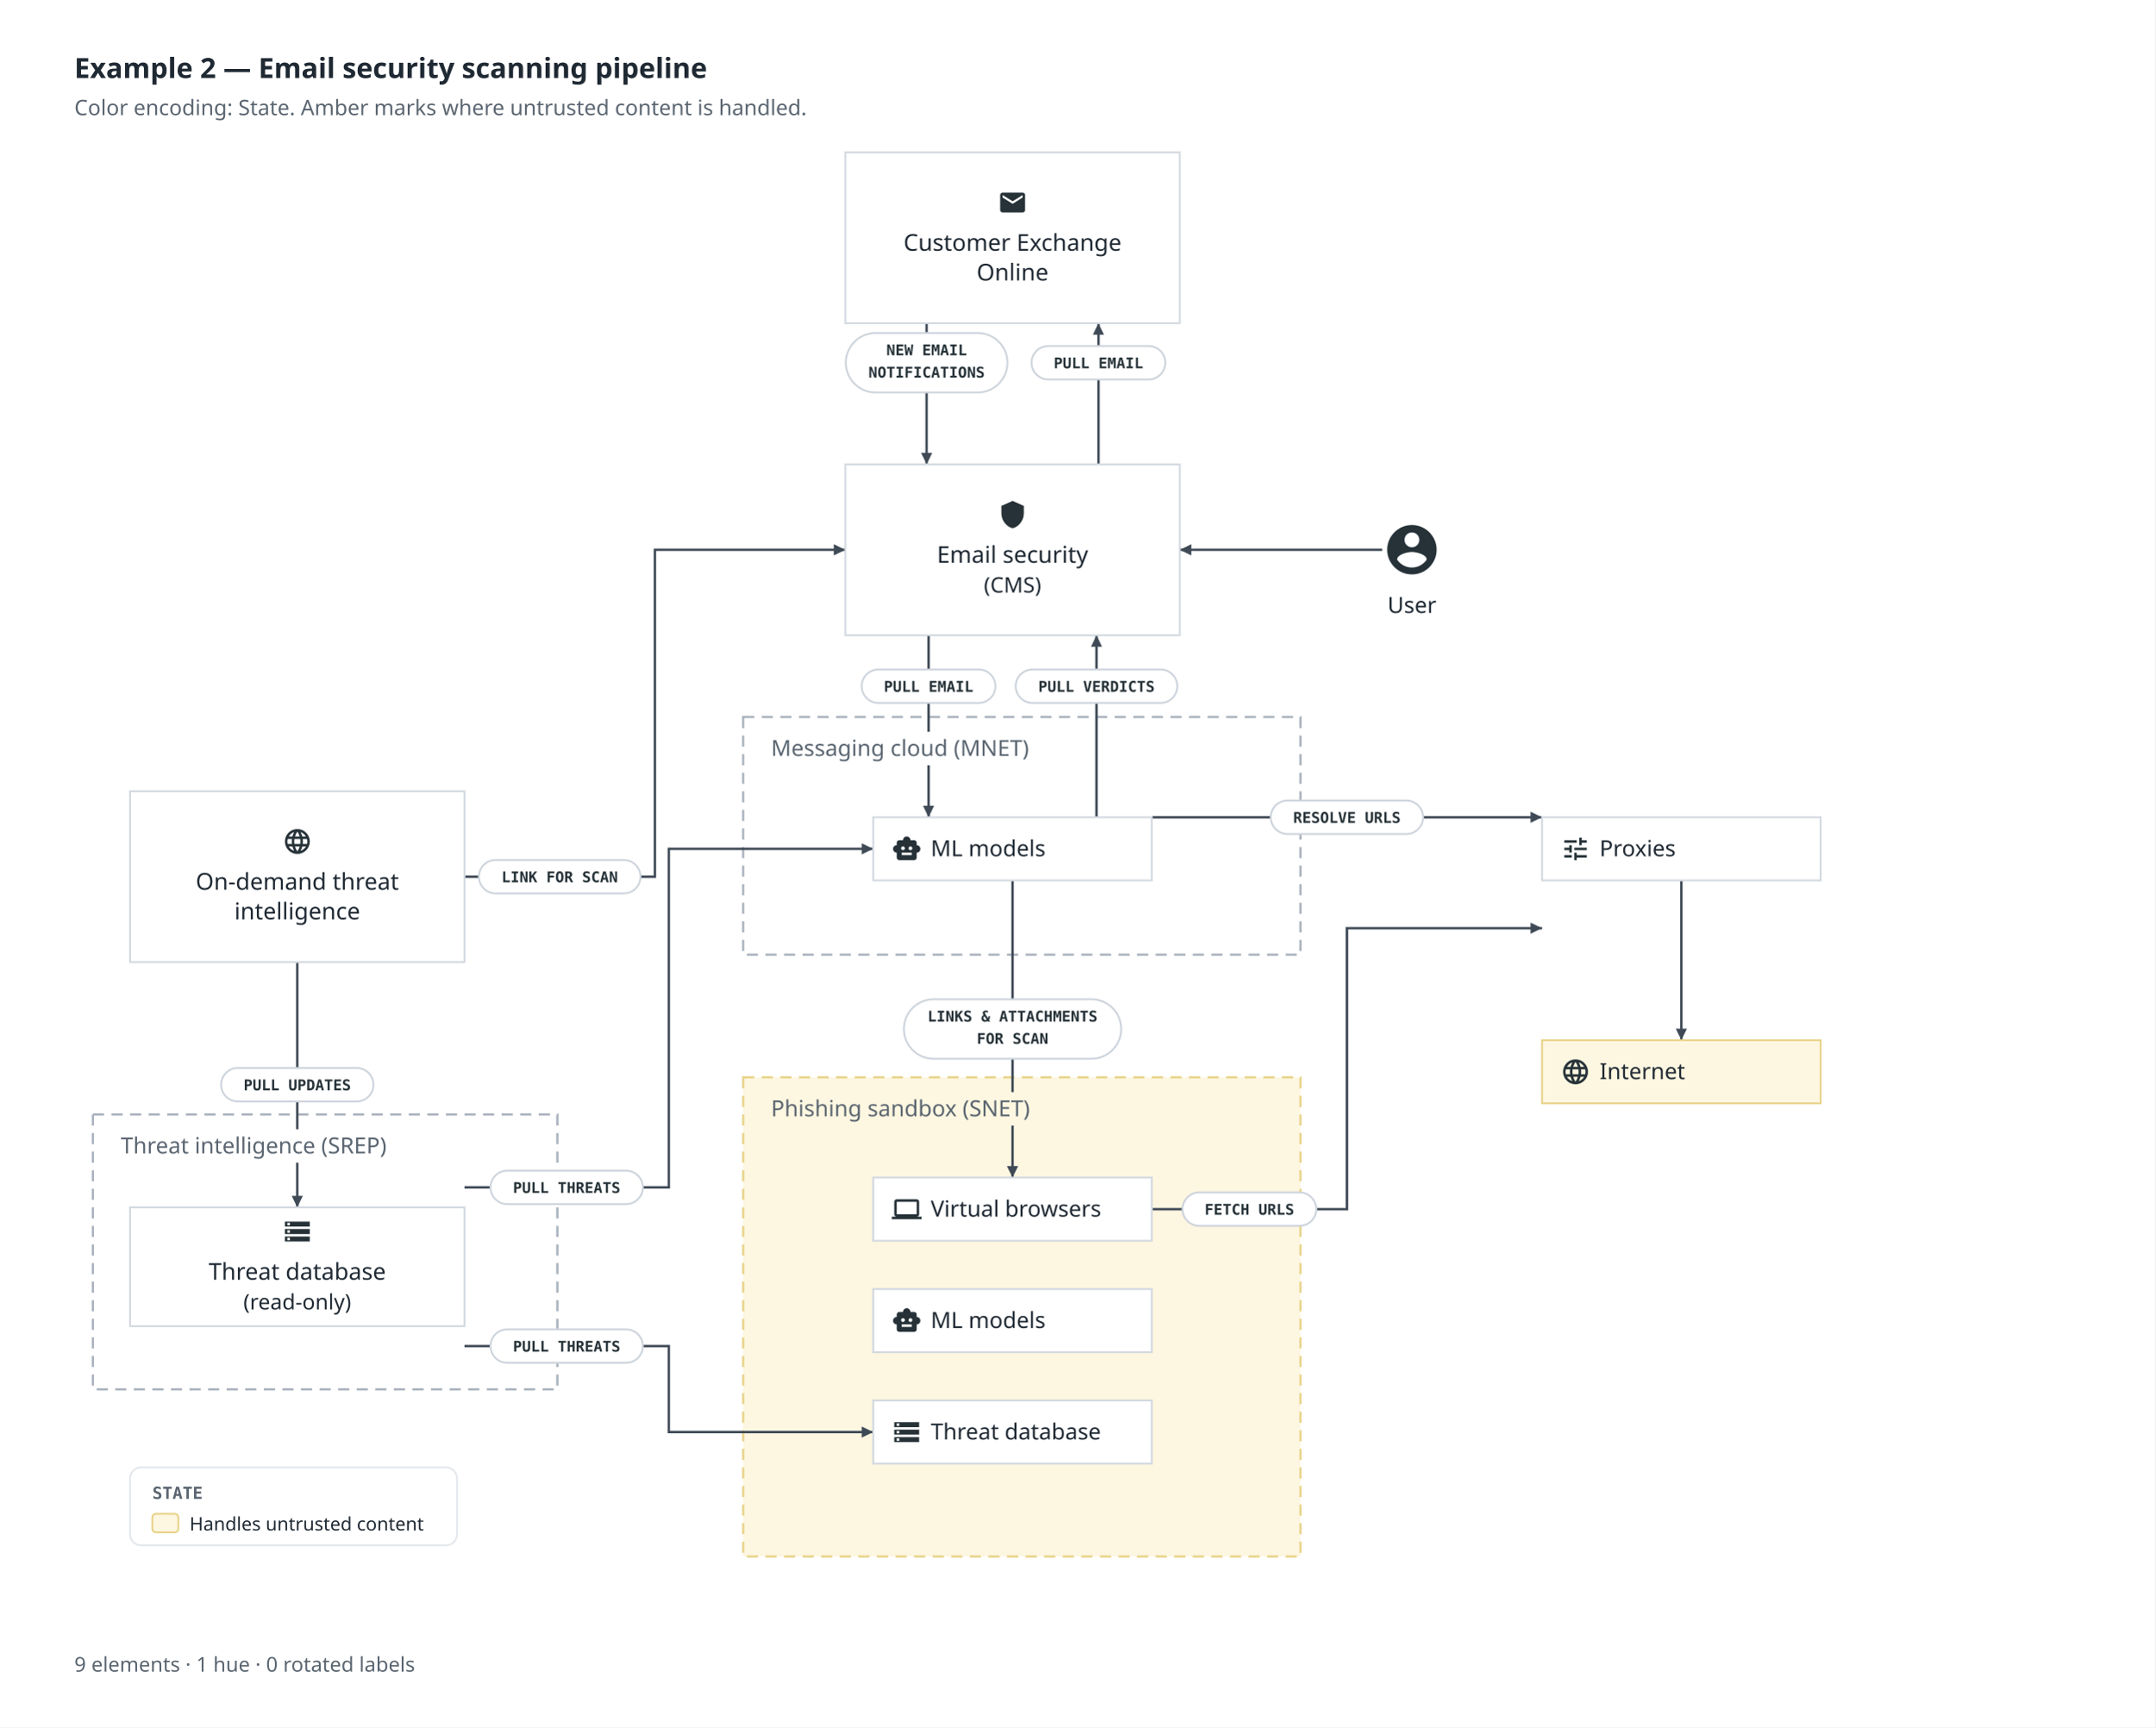
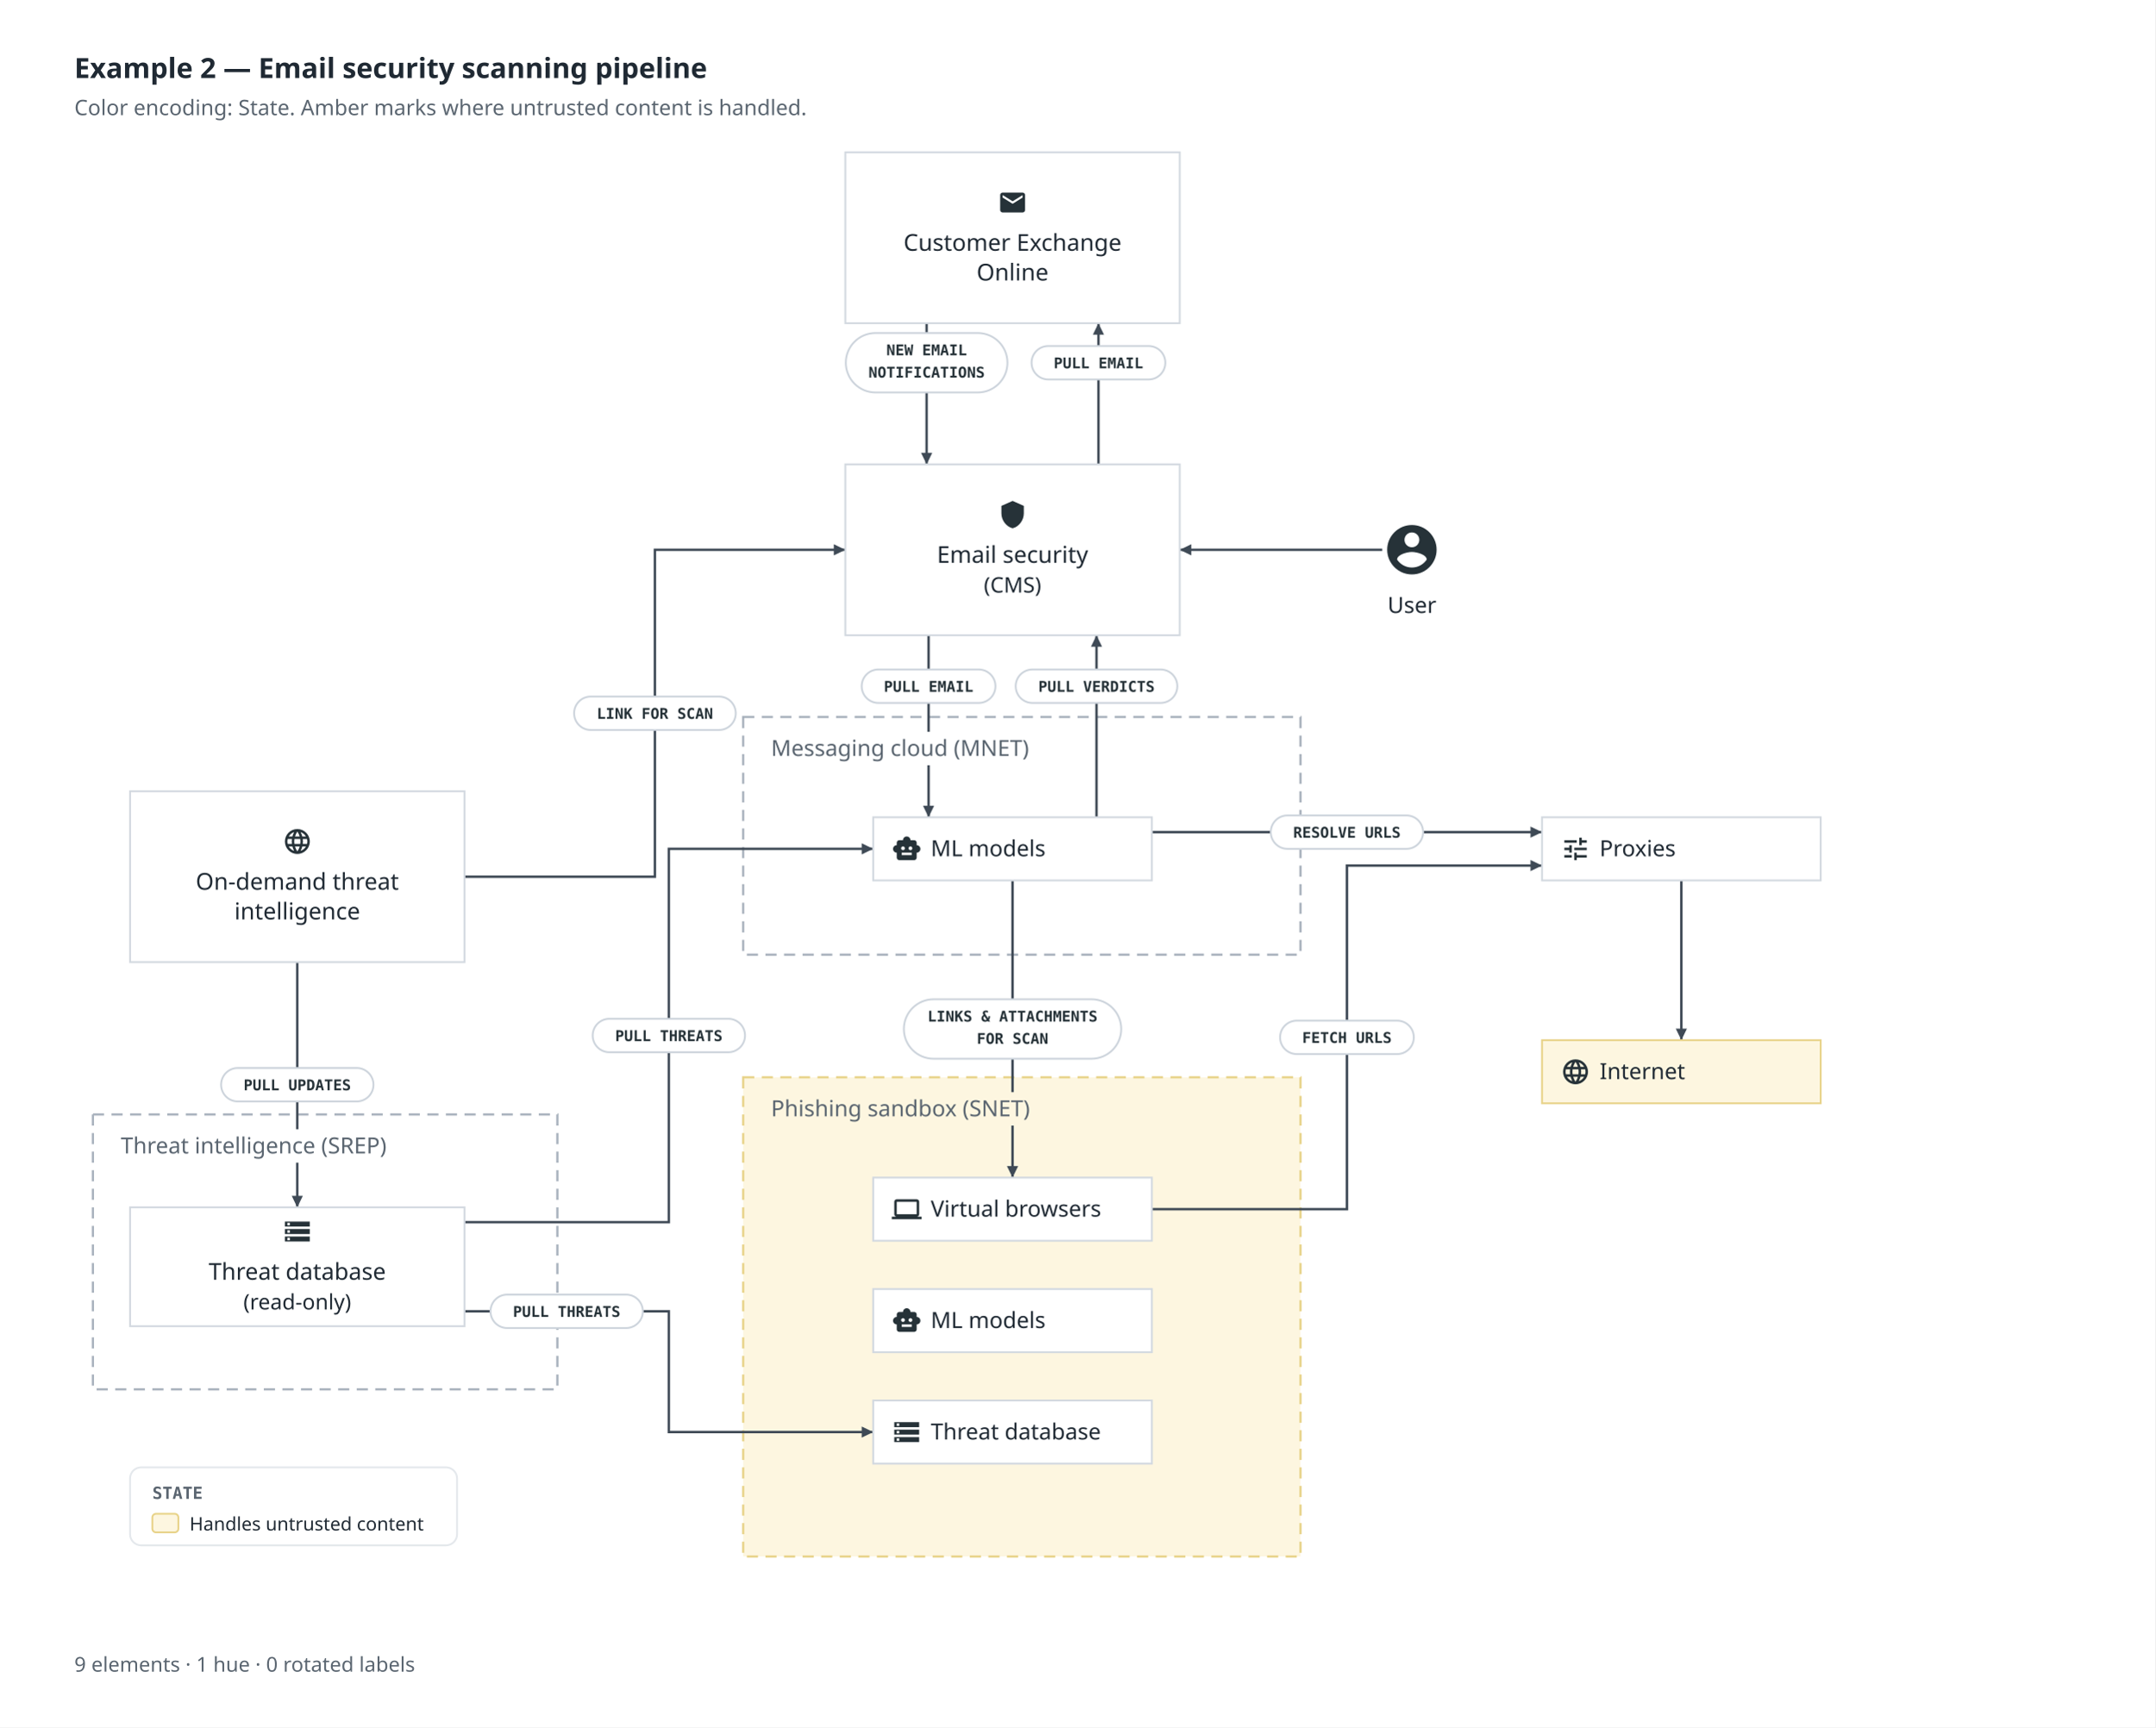
<svg xmlns="http://www.w3.org/2000/svg" width="1160" height="930" viewBox="0 0 1160 930" font-family="'Segoe UI', system-ui, -apple-system, sans-serif">
  <defs>
    <marker id="ar" markerWidth="9" markerHeight="9" refX="6.2" refY="3" orient="auto-start-reverse" markerUnits="userSpaceOnUse">
      <path d="M0,0 L6.2,3 L0,6 Z" fill="#3f4a56" />
    </marker>
    <marker id="ard" markerWidth="9" markerHeight="9" refX="6.2" refY="3" orient="auto-start-reverse" markerUnits="userSpaceOnUse">
      <path d="M0,0 L6.2,3 L0,6 Z" fill="#9aa4b0" />
    </marker>
  </defs>
  <rect width="1160" height="930" fill="#ffffff" />
  <text x="40" y="42" font-size="15" font-weight="600" fill="#1f2933">Example 2 — Email security scanning pipeline</text>
  <text x="40" y="62" font-size="11.5" fill="#5a6570">Color encoding: State. Amber marks where untrusted content is handled.</text>
  <rect x="400" y="386" width="300" height="128" fill="none" stroke="#a9b2bd" stroke-width="1.2" stroke-dasharray="6 4" />
  <rect x="400" y="580" width="300" height="258" fill="#fdf6e0" stroke="#e8d38a" stroke-width="1.2" stroke-dasharray="6 4" />
  <rect x="50" y="600" width="250" height="148" fill="none" stroke="#a9b2bd" stroke-width="1.2" stroke-dasharray="6 4" />
  <path d="M498.76,174 L498.76,250" fill="none" stroke="#3f4a56" stroke-width="1.3" marker-end="url(#ar)" />
  <path d="M591.24,250 L591.24,174" fill="none" stroke="#3f4a56" stroke-width="1.3" marker-end="url(#ar)" />
  <path d="M744,296 L635,296" fill="none" stroke="#3f4a56" stroke-width="1.3" marker-end="url(#ar)" />
  <path d="M499.8,342 L499.8,440" fill="none" stroke="#3f4a56" stroke-width="1.3" marker-end="url(#ar)" />
  <path d="M590.2,440 L590.2,342" fill="none" stroke="#3f4a56" stroke-width="1.3" marker-end="url(#ar)" />
  <path d="M545,474 L545,634" fill="none" stroke="#3f4a56" stroke-width="1.3" marker-end="url(#ar)" />
  <path d="M160,518 L160,650" fill="none" stroke="#3f4a56" stroke-width="1.3" marker-end="url(#ar)" />
-   <path d="M250,639.28 L360,639.28 L360,457 L470,457" fill="none" stroke="#3f4a56" stroke-width="1.3" marker-end="url(#ar)" />
-   <path d="M250,724.72 L360,724.72 L360,771 L470,771" fill="none" stroke="#3f4a56" stroke-width="1.3" marker-end="url(#ar)" />
+   <path d="M250,658 L360,658 L360,457 L470,457" fill="none" stroke="#3f4a56" stroke-width="1.3" marker-end="url(#ar)" />
+   <path d="M250,706 L360,706 L360,771 L470,771" fill="none" stroke="#3f4a56" stroke-width="1.3" marker-end="url(#ar)" />
  <path d="M250,472 L352.5,472 L352.5,296 L455,296" fill="none" stroke="#3f4a56" stroke-width="1.3" marker-end="url(#ar)" />
-   <path d="M620,440 L830,440" fill="none" stroke="#3f4a56" stroke-width="1.3" marker-end="url(#ar)" />
-   <path d="M620,651 L725,651 L725,499.72 L830,499.72" fill="none" stroke="#3f4a56" stroke-width="1.3" marker-end="url(#ar)" />
+   <path d="M620,448 L830,448" fill="none" stroke="#3f4a56" stroke-width="1.3" marker-end="url(#ar)" />
+   <path d="M620,651 L725,651 L725,466 L830,466" fill="none" stroke="#3f4a56" stroke-width="1.3" marker-end="url(#ar)" />
  <path d="M905,474 L905,560" fill="none" stroke="#3f4a56" stroke-width="1.3" marker-end="url(#ar)" />
  <rect x="409" y="394" width="152.76" height="18" fill="#ffffff" />
  <text x="415" y="407" font-size="12" fill="#5a6570">Messaging cloud (MNET)</text>
  <rect x="409" y="588" width="151.44" height="18" fill="#fdf6e0" />
  <text x="415" y="601" font-size="12" fill="#5a6570">Phishing sandbox (SNET)</text>
  <rect x="59" y="608" width="156.96" height="18" fill="#ffffff" />
  <text x="65" y="621" font-size="12" fill="#5a6570">Threat intelligence (SREP)</text>
  <rect x="455" y="82" width="180" height="92" fill="#ffffff" stroke="#d3d9e0" />
  <g transform="translate(537,101) scale(0.67)">
    <path d="M20 4H4c-1.1 0-1.99.9-1.99 2L2 18c0 1.1.9 2 2 2h16c1.1 0 2-.9 2-2V6c0-1.1-.9-2-2-2zm0 4l-8 5-8-5V6l8 5 8-5v2z" fill="#263238" />
  </g>
  <text x="545" y="135" text-anchor="middle" font-size="12.5" fill="#1f2933">Customer Exchange</text>
  <text x="545" y="151" text-anchor="middle" font-size="12.5" fill="#1f2933">Online</text>
  <rect x="455" y="250" width="180" height="92" fill="#ffffff" stroke="#d3d9e0" />
  <g transform="translate(537,269) scale(0.67)">
    <path d="M12 1L3 5v6c0 5.55 3.84 10.74 9 12 5.16-1.26 9-6.45 9-12V5l-9-4z" fill="#263238" />
  </g>
  <text x="545" y="303" text-anchor="middle" font-size="12.5" fill="#1f2933">Email security</text>
  <text x="545" y="319" text-anchor="middle" font-size="11.5" fill="#1f2933">(CMS)</text>
  <g transform="translate(744,280) scale(1.33)">
    <path d="M12 2C6.48 2 2 6.48 2 12s4.48 10 10 10 10-4.48 10-10S17.52 2 12 2zm0 3c1.66 0 3 1.34 3 3s-1.34 3-3 3-3-1.34-3-3 1.34-3 3-3zm0 14.2c-2.5 0-4.71-1.28-6-3.22.03-1.99 4-3.08 6-3.08 1.99 0 5.97 1.09 6 3.08-1.29 1.94-3.5 3.22-6 3.22z" fill="#263238" />
  </g>
  <text x="760" y="330" text-anchor="middle" font-size="12" fill="#1f2933">User</text>
  <rect x="470" y="440" width="150" height="34" fill="#ffffff" stroke="#d3d9e0" />
  <g transform="translate(480,449) scale(0.67)">
    <path d="M20 9V7c0-1.1-.9-2-2-2h-3c0-1.66-1.34-3-3-3S9 3.34 9 5H6c-1.1 0-2 .9-2 2v2c-1.66 0-3 1.34-3 3s1.34 3 3 3v4c0 1.1.9 2 2 2h12c1.1 0 2-.9 2-2v-4c1.66 0 3-1.34 3-3s-1.34-3-3-3zM7.5 11.5c0-.83.67-1.5 1.5-1.5s1.5.67 1.5 1.5S9.83 13 9 13s-1.5-.67-1.5-1.5zM16 17H8v-2h8v2zm-1-4c-.83 0-1.5-.67-1.5-1.5S14.17 10 15 10s1.5.67 1.5 1.5S15.83 13 15 13z" fill="#263238" />
  </g>
  <text x="501" y="461" font-size="12" fill="#1f2933">ML models</text>
  <rect x="470" y="634" width="150" height="34" fill="#ffffff" stroke="#d3d9e0" />
  <g transform="translate(480,643) scale(0.67)">
    <path d="M20 18c1.1 0 2-.9 2-2V6c0-1.1-.9-2-2-2H4c-1.1 0-2 .9-2 2v10c0 1.1.9 2 2 2H0v2h24v-2h-4zM4 6h16v10H4V6z" fill="#263238" />
  </g>
  <text x="501" y="655" font-size="12" fill="#1f2933">Virtual browsers</text>
  <rect x="470" y="694" width="150" height="34" fill="#ffffff" stroke="#d3d9e0" />
  <g transform="translate(480,703) scale(0.67)">
    <path d="M20 9V7c0-1.1-.9-2-2-2h-3c0-1.66-1.34-3-3-3S9 3.34 9 5H6c-1.1 0-2 .9-2 2v2c-1.66 0-3 1.34-3 3s1.34 3 3 3v4c0 1.1.9 2 2 2h12c1.1 0 2-.9 2-2v-4c1.66 0 3-1.34 3-3s-1.34-3-3-3zM7.5 11.5c0-.83.67-1.5 1.5-1.5s1.5.67 1.5 1.5S9.83 13 9 13s-1.5-.67-1.5-1.5zM16 17H8v-2h8v2zm-1-4c-.83 0-1.5-.67-1.5-1.5S14.17 10 15 10s1.5.67 1.5 1.5S15.83 13 15 13z" fill="#263238" />
  </g>
  <text x="501" y="715" font-size="12" fill="#1f2933">ML models</text>
  <rect x="470" y="754" width="150" height="34" fill="#ffffff" stroke="#d3d9e0" />
  <g transform="translate(480,763) scale(0.67)">
    <path d="M2 20h20v-4H2v4zm2-3h2v2H4v-2zM2 4v4h20V4H2zm4 3H4V5h2v2zm-4 7h20v-4H2v4zm2-3h2v2H4v-2z" fill="#263238" />
  </g>
  <text x="501" y="775" font-size="12" fill="#1f2933">Threat database</text>
  <rect x="70" y="650" width="180" height="64" fill="#ffffff" stroke="#d3d9e0" />
  <g transform="translate(152,655) scale(0.67)">
    <path d="M2 20h20v-4H2v4zm2-3h2v2H4v-2zM2 4v4h20V4H2zm4 3H4V5h2v2zm-4 7h20v-4H2v4zm2-3h2v2H4v-2z" fill="#263238" />
  </g>
  <text x="160" y="689" text-anchor="middle" font-size="12.5" fill="#1f2933">Threat database</text>
  <text x="160" y="705" text-anchor="middle" font-size="11.5" fill="#1f2933">(read-only)</text>
  <rect x="70" y="426" width="180" height="92" fill="#ffffff" stroke="#d3d9e0" />
  <g transform="translate(152,445) scale(0.67)">
    <path d="M11.99 2C6.47 2 2 6.48 2 12s4.47 10 9.99 10C17.52 22 22 17.52 22 12S17.52 2 11.99 2zm6.93 6h-2.95c-.32-1.25-.78-2.45-1.38-3.56 1.84.63 3.37 1.91 4.33 3.56zM12 4.04c.83 1.2 1.48 2.53 1.91 3.96h-3.82c.43-1.43 1.08-2.76 1.91-3.96zM4.26 14C4.1 13.36 4 12.69 4 12s.1-1.36.26-2h3.38c-.08.66-.14 1.32-.14 2s.06 1.34.14 2H4.26zm.82 2h2.95c.32 1.25.78 2.45 1.38 3.56-1.84-.63-3.37-1.9-4.33-3.56zm2.95-8H5.08c.96-1.66 2.49-2.93 4.33-3.56C8.81 5.55 8.35 6.75 8.03 8zM12 19.96c-.83-1.2-1.48-2.53-1.91-3.96h3.82c-.43 1.43-1.08 2.76-1.91 3.96zM14.34 14H9.66c-.09-.66-.16-1.32-.16-2s.07-1.35.16-2h4.68c.09.65.16 1.32.16 2s-.07 1.34-.16 2zm.25 5.56c.6-1.11 1.06-2.31 1.38-3.56h2.95c-.96 1.65-2.49 2.93-4.33 3.56zM16.36 14c.08-.66.14-1.32.14-2s-.06-1.34-.14-2h3.38c.16.64.26 1.31.26 2s-.1 1.36-.26 2h-3.38z" fill="#263238" />
  </g>
  <text x="160" y="479" text-anchor="middle" font-size="12.5" fill="#1f2933">On-demand threat</text>
  <text x="160" y="495" text-anchor="middle" font-size="12.5" fill="#1f2933">intelligence</text>
  <rect x="830" y="440" width="150" height="34" fill="#ffffff" stroke="#d3d9e0" />
  <g transform="translate(840,449) scale(0.67)">
    <path d="M3 17v2h6v-2H3zM3 5v2h10V5H3zm10 16v-2h8v-2h-8v-2h-2v6h2zM7 9v2H3v2h4v2h2V9H7zm14 4v-2H11v2h10zm-6-4h2V7h4V5h-4V3h-2v6z" fill="#263238" />
  </g>
  <text x="861" y="461" font-size="12" fill="#1f2933">Proxies</text>
  <rect x="830" y="560" width="150" height="34" fill="#fdf6e0" stroke="#e8d38a" />
  <g transform="translate(840,569) scale(0.67)">
    <path d="M11.99 2C6.47 2 2 6.48 2 12s4.47 10 9.99 10C17.52 22 22 17.52 22 12S17.52 2 11.99 2zm6.93 6h-2.95c-.32-1.25-.78-2.45-1.38-3.56 1.84.63 3.37 1.91 4.33 3.56zM12 4.04c.83 1.2 1.48 2.53 1.91 3.96h-3.82c.43-1.43 1.08-2.76 1.91-3.96zM4.26 14C4.1 13.36 4 12.69 4 12s.1-1.36.26-2h3.38c-.08.66-.14 1.32-.14 2s.06 1.34.14 2H4.26zm.82 2h2.95c.32 1.25.78 2.45 1.38 3.56-1.84-.63-3.37-1.9-4.33-3.56zm2.95-8H5.08c.96-1.66 2.49-2.93 4.33-3.56C8.81 5.55 8.35 6.75 8.03 8zM12 19.96c-.83-1.2-1.48-2.53-1.91-3.96h3.82c-.43 1.43-1.08 2.76-1.91 3.96zM14.34 14H9.66c-.09-.66-.16-1.32-.16-2s.07-1.35.16-2h4.68c.09.65.16 1.32.16 2s-.07 1.34-.16 2zm.25 5.56c.6-1.11 1.06-2.31 1.38-3.56h2.95c-.96 1.65-2.49 2.93-4.33 3.56zM16.36 14c.08-.66.14-1.32.14-2s-.06-1.34-.14-2h3.38c.16.64.26 1.31.26 2s-.1 1.36-.26 2h-3.38z" fill="#263238" />
  </g>
  <text x="861" y="581" font-size="12" fill="#1f2933">Internet</text>
  <rect x="455.26" y="179.28" width="87" height="32" rx="16" fill="#ffffff" stroke="#cdd4dc" />
  <text x="498.76" y="191.28" font-size="8" font-family="ui-monospace,Menlo,Consolas,monospace" text-anchor="middle" font-weight="700" fill="#263238">NEW EMAIL</text>
  <text x="498.76" y="203.28" font-size="8" font-family="ui-monospace,Menlo,Consolas,monospace" text-anchor="middle" font-weight="700" fill="#263238">NOTIFICATIONS</text>
  <rect x="555.24" y="186.28" width="72" height="18" rx="9" fill="#ffffff" stroke="#cdd4dc" />
  <text x="591.24" y="198.28" font-size="8" font-family="ui-monospace,Menlo,Consolas,monospace" text-anchor="middle" font-weight="700" fill="#263238">PULL EMAIL</text>
  <rect x="463.8" y="360.44" width="72" height="18" rx="9" fill="#ffffff" stroke="#cdd4dc" />
  <text x="499.8" y="372.44" font-size="8" font-family="ui-monospace,Menlo,Consolas,monospace" text-anchor="middle" font-weight="700" fill="#263238">PULL EMAIL</text>
  <rect x="546.7" y="360.44" width="87" height="18" rx="9" fill="#ffffff" stroke="#cdd4dc" />
  <text x="590.2" y="372.44" font-size="8" font-family="ui-monospace,Menlo,Consolas,monospace" text-anchor="middle" font-weight="700" fill="#263238">PULL VERDICTS</text>
  <rect x="486.5" y="538" width="117" height="32" rx="16" fill="#ffffff" stroke="#cdd4dc" />
  <text x="545" y="550" font-size="8" font-family="ui-monospace,Menlo,Consolas,monospace" text-anchor="middle" font-weight="700" fill="#263238">LINKS &amp; ATTACHMENTS</text>
  <text x="545" y="562" font-size="8" font-family="ui-monospace,Menlo,Consolas,monospace" text-anchor="middle" font-weight="700" fill="#263238">FOR SCAN</text>
  <rect x="119" y="575" width="82" height="18" rx="9" fill="#ffffff" stroke="#cdd4dc" />
  <text x="160" y="587" font-size="8" font-family="ui-monospace,Menlo,Consolas,monospace" text-anchor="middle" font-weight="700" fill="#263238">PULL UPDATES</text>
-   <rect x="264" y="630.28" width="82" height="18" rx="9" fill="#ffffff" stroke="#cdd4dc" />
-   <text x="305" y="642.28" font-size="8" font-family="ui-monospace,Menlo,Consolas,monospace" text-anchor="middle" font-weight="700" fill="#263238">PULL THREATS</text>
-   <rect x="264" y="715.72" width="82" height="18" rx="9" fill="#ffffff" stroke="#cdd4dc" />
-   <text x="305" y="727.72" font-size="8" font-family="ui-monospace,Menlo,Consolas,monospace" text-anchor="middle" font-weight="700" fill="#263238">PULL THREATS</text>
-   <rect x="257.75" y="463" width="87" height="18" rx="9" fill="#ffffff" stroke="#cdd4dc" />
-   <text x="301.25" y="475" font-size="8" font-family="ui-monospace,Menlo,Consolas,monospace" text-anchor="middle" font-weight="700" fill="#263238">LINK FOR SCAN</text>
-   <rect x="684" y="431" width="82" height="18" rx="9" fill="#ffffff" stroke="#cdd4dc" />
-   <text x="725" y="443" font-size="8" font-family="ui-monospace,Menlo,Consolas,monospace" text-anchor="middle" font-weight="700" fill="#263238">RESOLVE URLS</text>
-   <rect x="636.5" y="642" width="72" height="18" rx="9" fill="#ffffff" stroke="#cdd4dc" />
-   <text x="672.5" y="654" font-size="8" font-family="ui-monospace,Menlo,Consolas,monospace" text-anchor="middle" font-weight="700" fill="#263238">FETCH URLS</text>
+   <rect x="319" y="548.5" width="82" height="18" rx="9" fill="#ffffff" stroke="#cdd4dc" />
+   <text x="360" y="560.5" font-size="8" font-family="ui-monospace,Menlo,Consolas,monospace" text-anchor="middle" font-weight="700" fill="#263238">PULL THREATS</text>
+   <rect x="264" y="697" width="82" height="18" rx="9" fill="#ffffff" stroke="#cdd4dc" />
+   <text x="305" y="709" font-size="8" font-family="ui-monospace,Menlo,Consolas,monospace" text-anchor="middle" font-weight="700" fill="#263238">PULL THREATS</text>
+   <rect x="309" y="375" width="87" height="18" rx="9" fill="#ffffff" stroke="#cdd4dc" />
+   <text x="352.5" y="387" font-size="8" font-family="ui-monospace,Menlo,Consolas,monospace" text-anchor="middle" font-weight="700" fill="#263238">LINK FOR SCAN</text>
+   <rect x="684" y="439" width="82" height="18" rx="9" fill="#ffffff" stroke="#cdd4dc" />
+   <text x="725" y="451" font-size="8" font-family="ui-monospace,Menlo,Consolas,monospace" text-anchor="middle" font-weight="700" fill="#263238">RESOLVE URLS</text>
+   <rect x="689" y="549.5" width="72" height="18" rx="9" fill="#ffffff" stroke="#cdd4dc" />
+   <text x="725" y="561.5" font-size="8" font-family="ui-monospace,Menlo,Consolas,monospace" text-anchor="middle" font-weight="700" fill="#263238">FETCH URLS</text>
  <rect x="70" y="790" width="176" height="42" rx="6" fill="#ffffff" stroke="#e4e8ec" />
  <text x="82" y="807" font-size="9" font-weight="700" font-family="ui-monospace,Menlo,Consolas,monospace" fill="#5a6570">STATE</text>
  <rect x="82" y="815" width="14" height="10" rx="2" fill="#fdf6e0" stroke="#e8d38a" />
  <text x="102" y="824" font-size="10" fill="#1f2933">Handles untrusted content</text>
  <text x="40" y="900" font-size="11" fill="#5a6570">9 elements · 1 hue · 0 rotated labels</text>
</svg>
